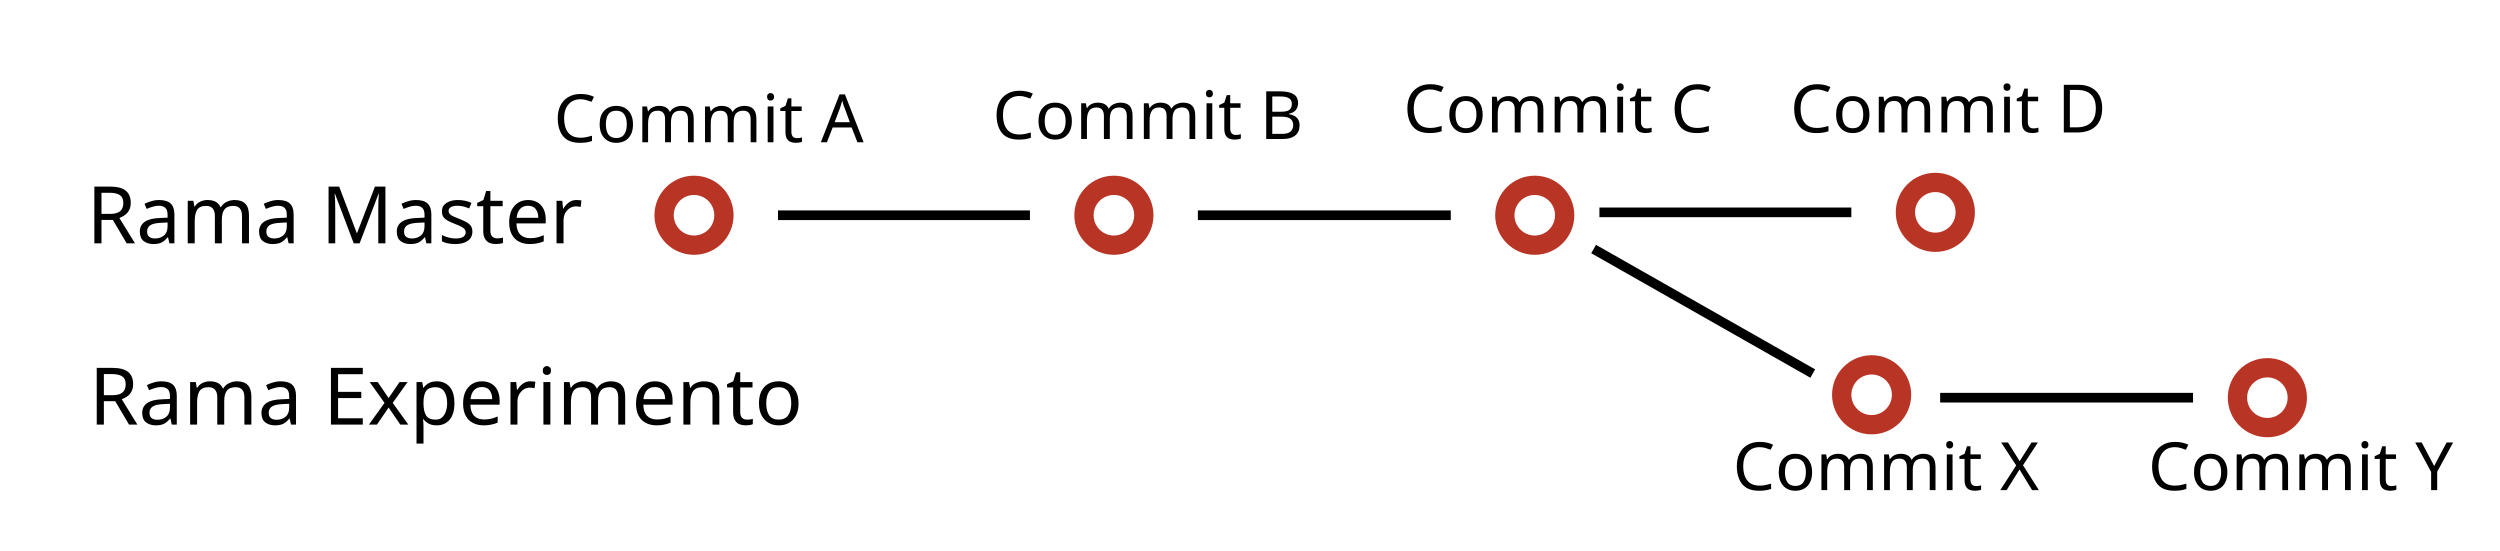
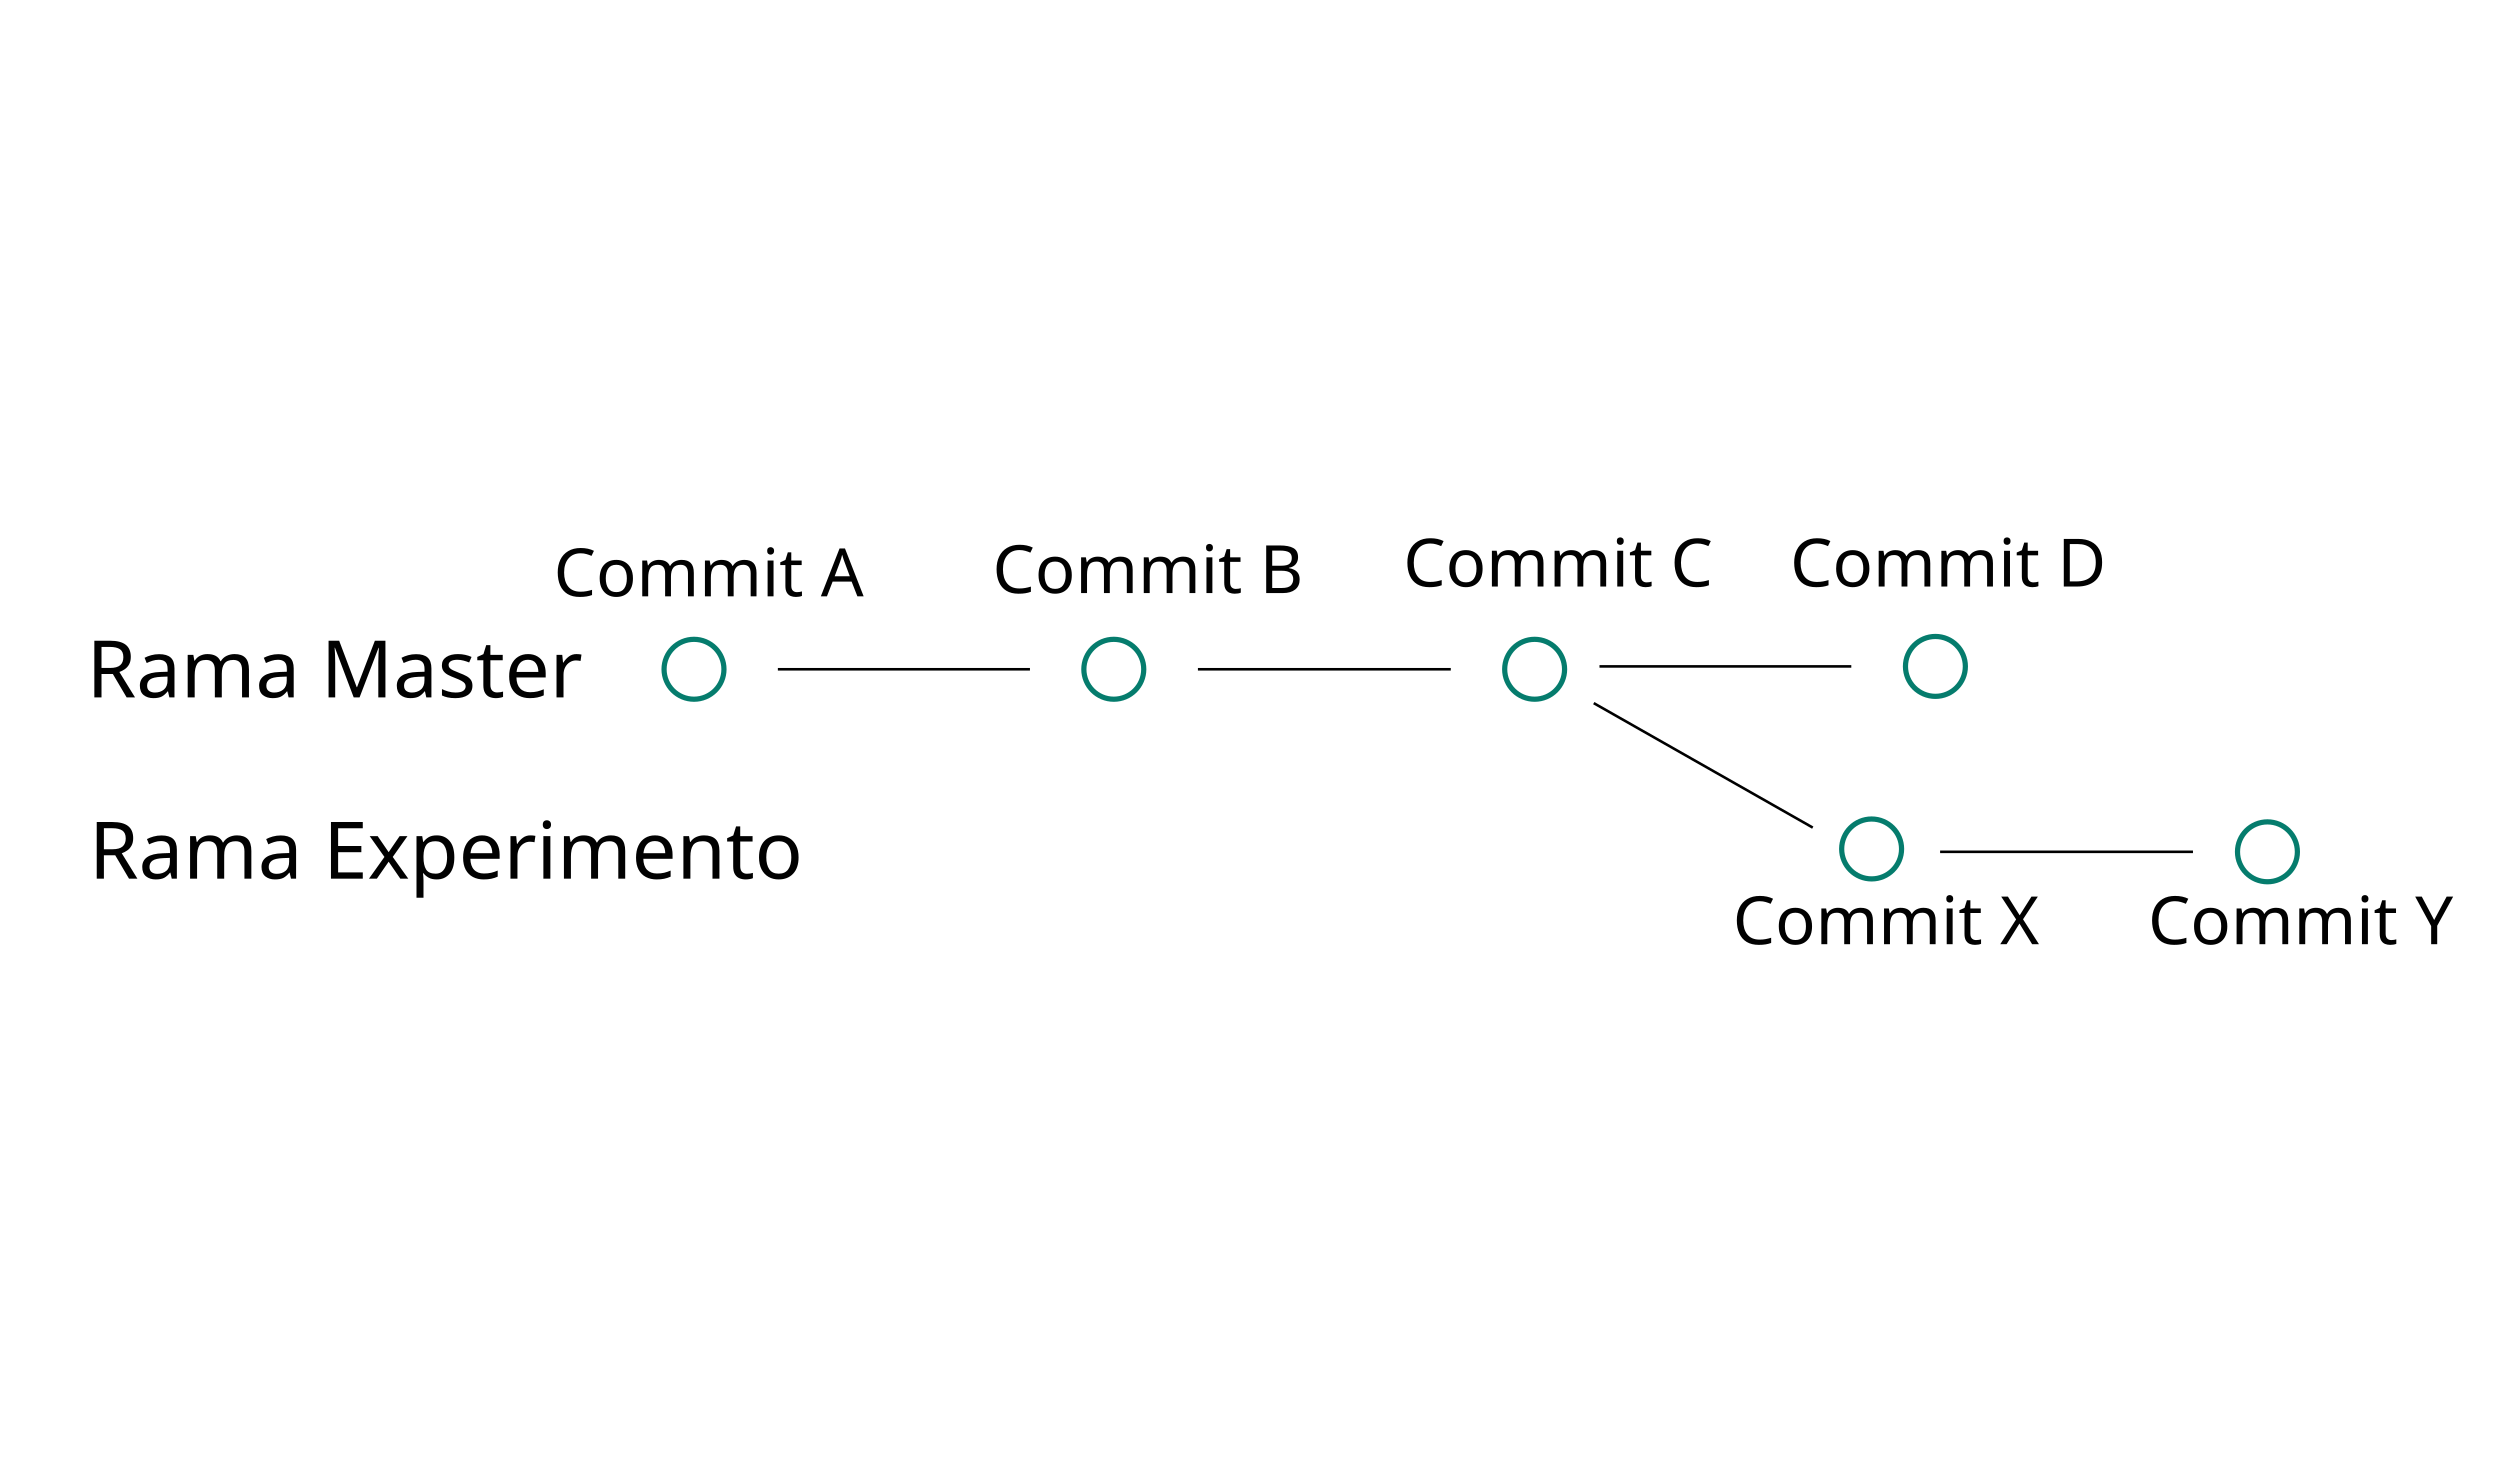
- <svg xmlns="http://www.w3.org/2000/svg" version="1.1" id="Layer_1" x="0px" y="0px" viewBox="0 0 259 57" enable-background="new 0 0 259 57" xml:space="preserve">
-   <ellipse fill="none" stroke="#B83526" stroke-width="2" cx="71.9" cy="22.3" rx="3.1" ry="3.1" />
-   <ellipse fill="none" stroke="#B83526" stroke-width="2" cx="115.4" cy="22.3" rx="3.1" ry="3.1" />
-   <ellipse fill="none" stroke="#B83526" stroke-width="2" cx="159" cy="22.3" rx="3.1" ry="3.1" />
-   <ellipse fill="none" stroke="#B83526" stroke-width="2" cx="193.9" cy="40.9" rx="3.1" ry="3.1" />
-   <text transform="matrix(1.0051 0 0 1 57.3579 14.7354)" fill="#010101" font-family="'MyriadPro-Regular'" font-size="6.91">Commit A</text>
-   <text transform="matrix(1.0051 0 0 1 102.8218 14.4004)" fill="#010101" font-family="'MyriadPro-Regular'" font-size="6.91">Commit B</text>
-   <text transform="matrix(1.0051 0 0 1 145.3813 13.7231)" fill="#010101" font-family="'MyriadPro-Regular'" font-size="6.91">Commit C</text>
-   <text transform="matrix(1.0051 0 0 1 185.4531 13.7236)" fill="#010101" font-family="'MyriadPro-Regular'" font-size="6.91">Commit D</text>
-   <text transform="matrix(1.0051 0 0 1 179.5127 50.7793)" fill="#010101" font-family="'MyriadPro-Regular'" font-size="6.91">Commit X</text>
-   <text transform="matrix(1.0051 0 0 1 222.5322 50.7793)" fill="#010101" font-family="'MyriadPro-Regular'" font-size="6.91">Commit Y</text>
-   <line stroke="#000000" x1="80.6" y1="22.3" x2="106.7" y2="22.3" />
-   <line stroke="#000000" x1="124.1" y1="22.3" x2="150.3" y2="22.3" />
-   <ellipse fill="none" stroke="#B83526" stroke-width="2" cx="200.5" cy="22" rx="3.1" ry="3.1" />
-   <line stroke="#000000" x1="165.7" y1="22" x2="191.8" y2="22" />
-   <ellipse fill="none" stroke="#B83526" stroke-width="2" cx="234.9" cy="41.2" rx="3.1" ry="3.1" />
-   <line stroke="#000000" x1="201" y1="41.2" x2="227.2" y2="41.2" />
-   <line stroke="#000000" x1="165.1" y1="25.8" x2="187.8" y2="38.7" />
-   <text transform="matrix(1.0051 0 0 1 8.9746 25.2061)" fill="#010101" font-family="'MyriadPro-Regular'" font-size="8.214">Rama Master</text>
-   <text transform="matrix(1.0051 0 0 1 9.2217 43.9883)" fill="#010101" font-family="'MyriadPro-Regular'" font-size="8.214">Rama Experimento</text>
+ <svg xmlns="http://www.w3.org/2000/svg" version="1.1" id="Layer_1" x="0px" y="0px" viewBox="0 0 960 560" enable-background="new 0 0 960 560" xml:space="preserve">
+   <ellipse fill="none" stroke="#057C6D" stroke-width="2" cx="266.5" cy="257" rx="11.5" ry="11.5" />
+   <ellipse fill="none" stroke="#057C6D" stroke-width="2" cx="427.7" cy="257" rx="11.5" ry="11.5" />
+   <ellipse fill="none" stroke="#057C6D" stroke-width="2" cx="589.3" cy="257" rx="11.5" ry="11.5" />
+   <ellipse fill="none" stroke="#057C6D" stroke-width="2" cx="718.7" cy="326" rx="11.5" ry="11.5" />
+   <text transform="matrix(1.0051 0 0 1 212.5997 228.9805)" fill="#010101" font-family="'ArialMT'" font-size="25.611">Commit A</text>
+   <text transform="matrix(1.0051 0 0 1 381.1154 227.7377)" fill="#010101" font-family="'ArialMT'" font-size="25.611">Commit B</text>
+   <text transform="matrix(1.0051 0 0 1 538.8651 225.2284)" fill="#010101" font-family="'ArialMT'" font-size="25.611">Commit C</text>
+   <text transform="matrix(1.0051 0 0 1 687.3923 225.2305)" fill="#010101" font-family="'ArialMT'" font-size="25.611">Commit D</text>
+   <text transform="matrix(1.0051 0 0 1 665.3752 362.5806)" fill="#010101" font-family="'ArialMT'" font-size="25.611">Commit X</text>
+   <text transform="matrix(1.0051 0 0 1 824.8306 362.5806)" fill="#010101" font-family="'ArialMT'" font-size="25.611">Commit Y</text>
+   <line fill="none" stroke="#000000" x1="298.7" y1="257" x2="395.5" y2="257" />
+   <line fill="none" stroke="#000000" x1="460" y1="257" x2="557.1" y2="257" />
+   <ellipse fill="none" stroke="#057C6D" stroke-width="2" cx="743.2" cy="255.9" rx="11.5" ry="11.5" />
+   <line fill="none" stroke="#000000" x1="614.2" y1="255.9" x2="710.9" y2="255.9" />
+   <ellipse fill="none" stroke="#057C6D" stroke-width="2" cx="870.7" cy="327.1" rx="11.5" ry="11.5" />
+   <line fill="none" stroke="#000000" x1="745" y1="327.1" x2="842.1" y2="327.1" />
+   <line fill="none" stroke="#000000" x1="612" y1="270" x2="696.1" y2="317.8" />
+   <text transform="matrix(1.0051 0 0 1 33.2632 267.7913)" fill="#010101" font-family="'ArialMT'" font-size="30.448">Rama Master</text>
+   <text transform="matrix(1.0051 0 0 1 34.1802 337.4082)" fill="#010101" font-family="'ArialMT'" font-size="30.448">Rama Experimento</text>
</svg>
